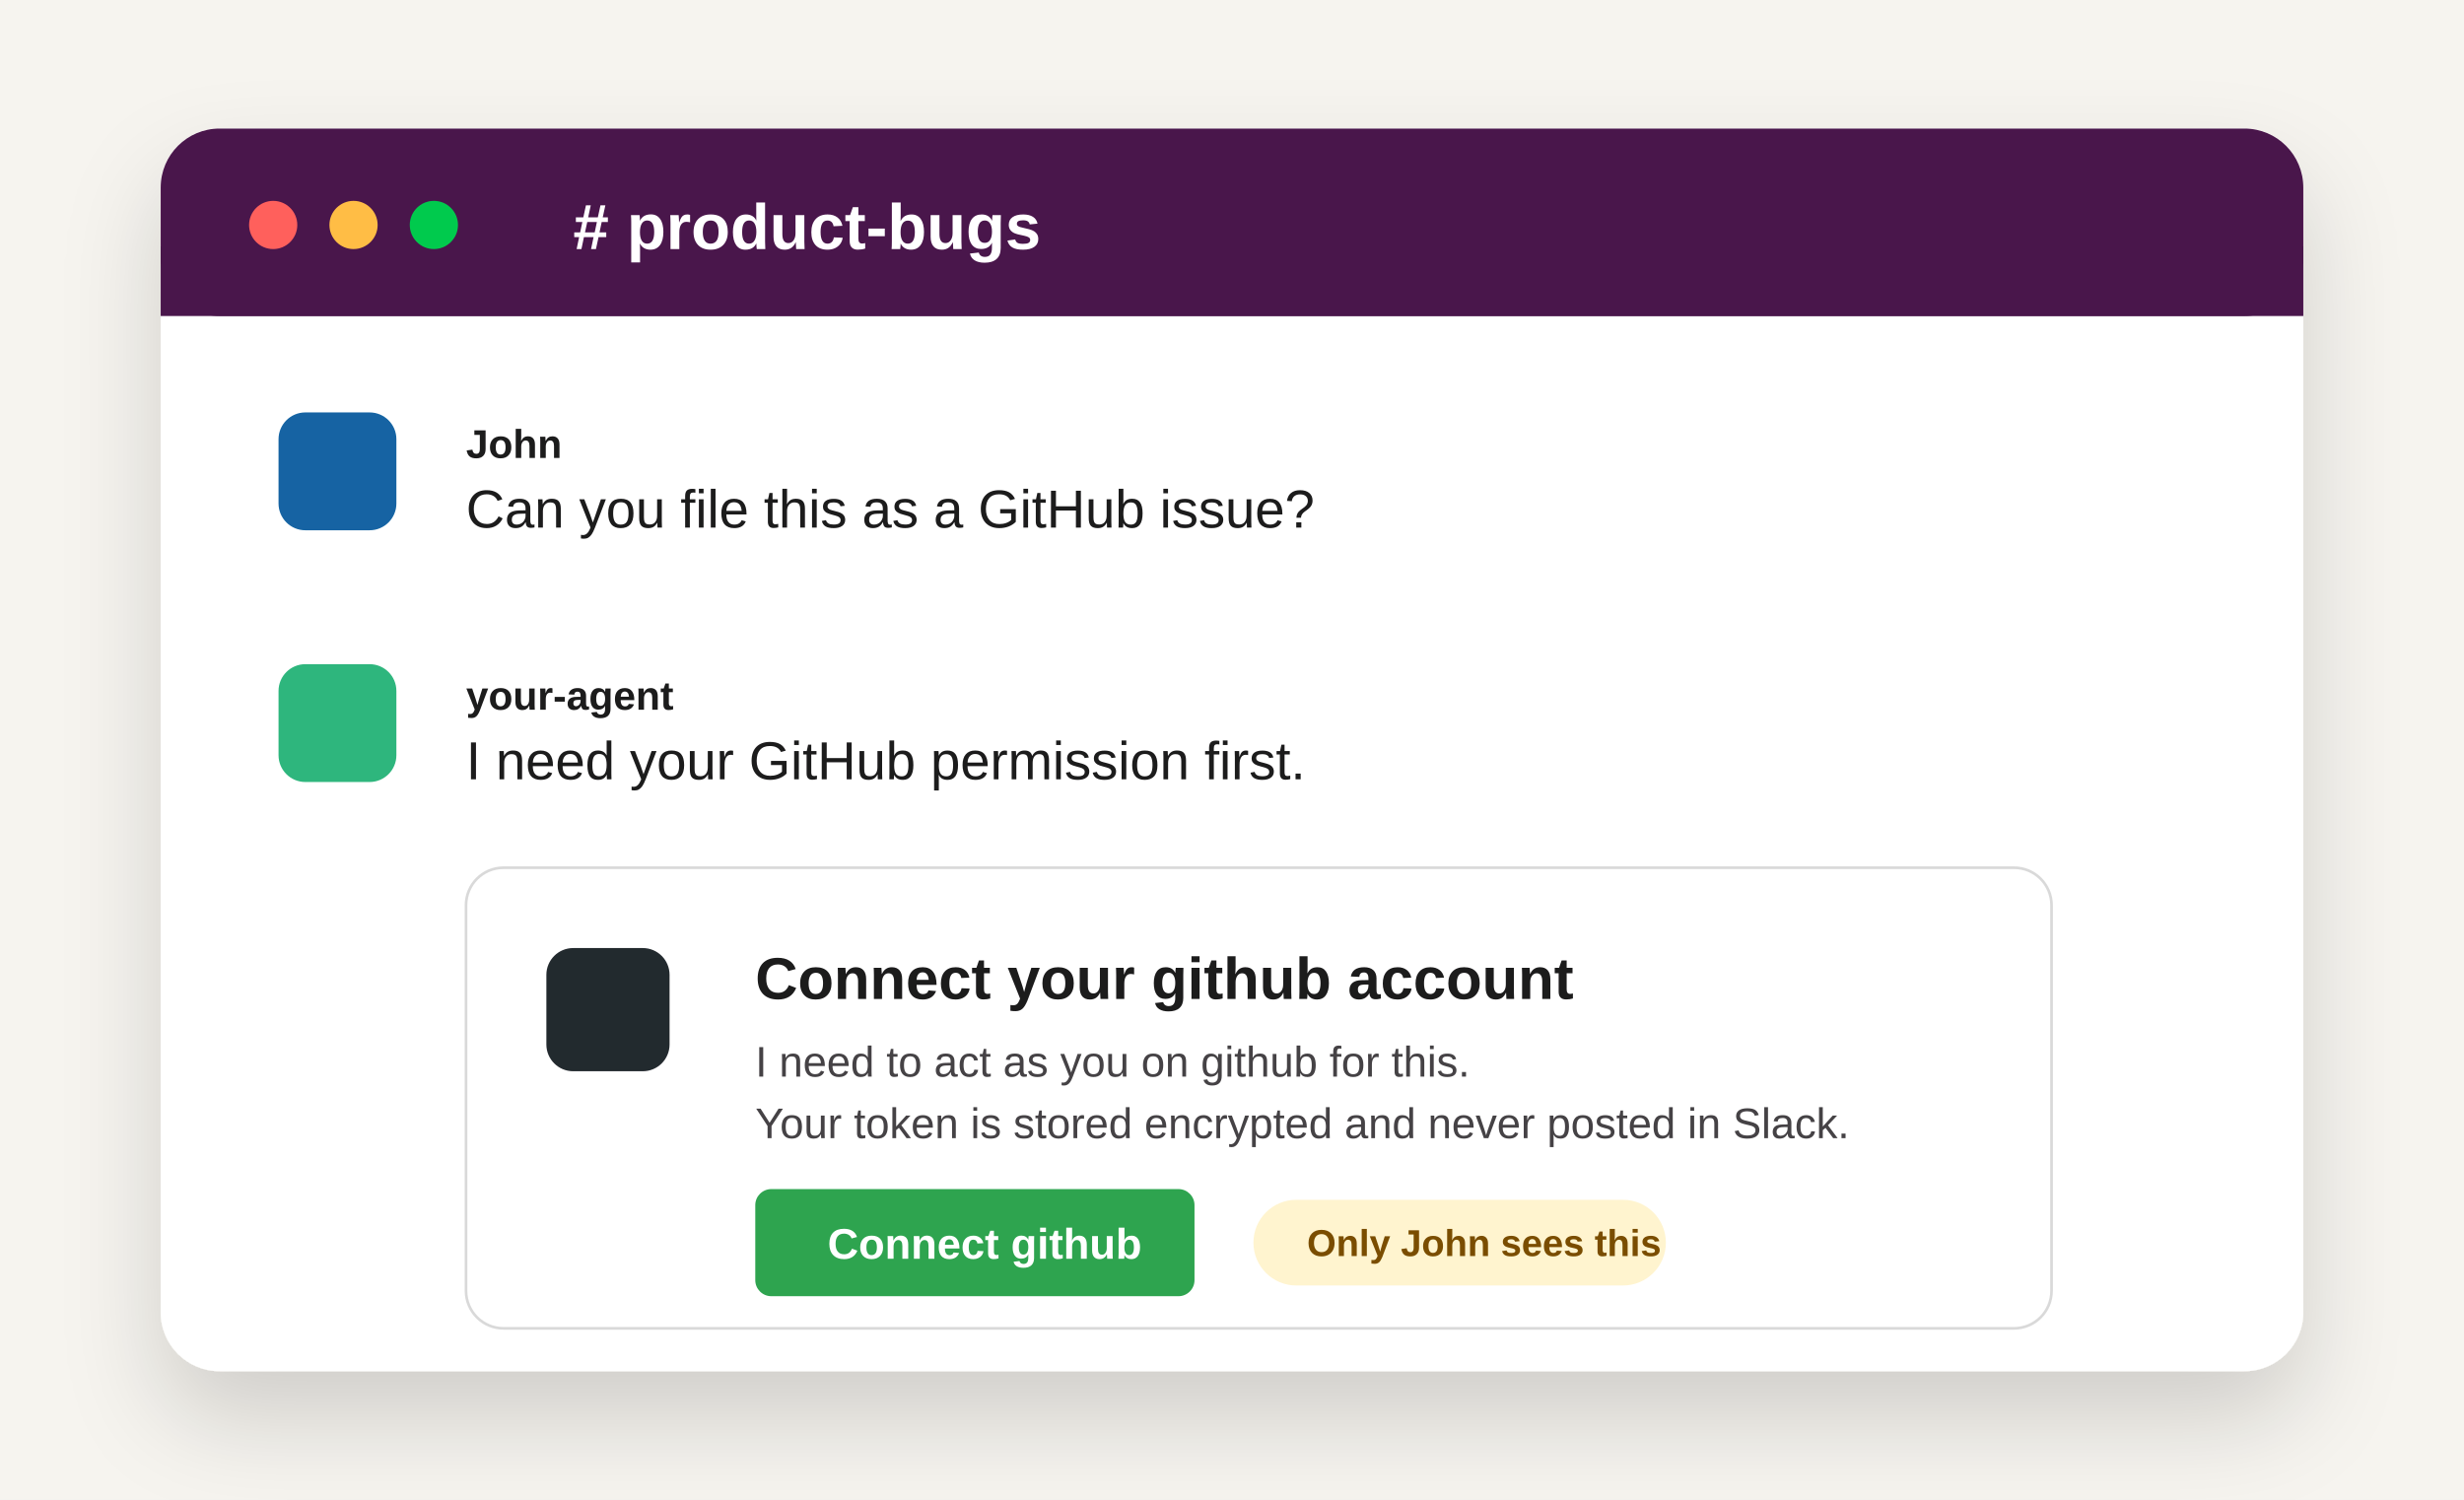
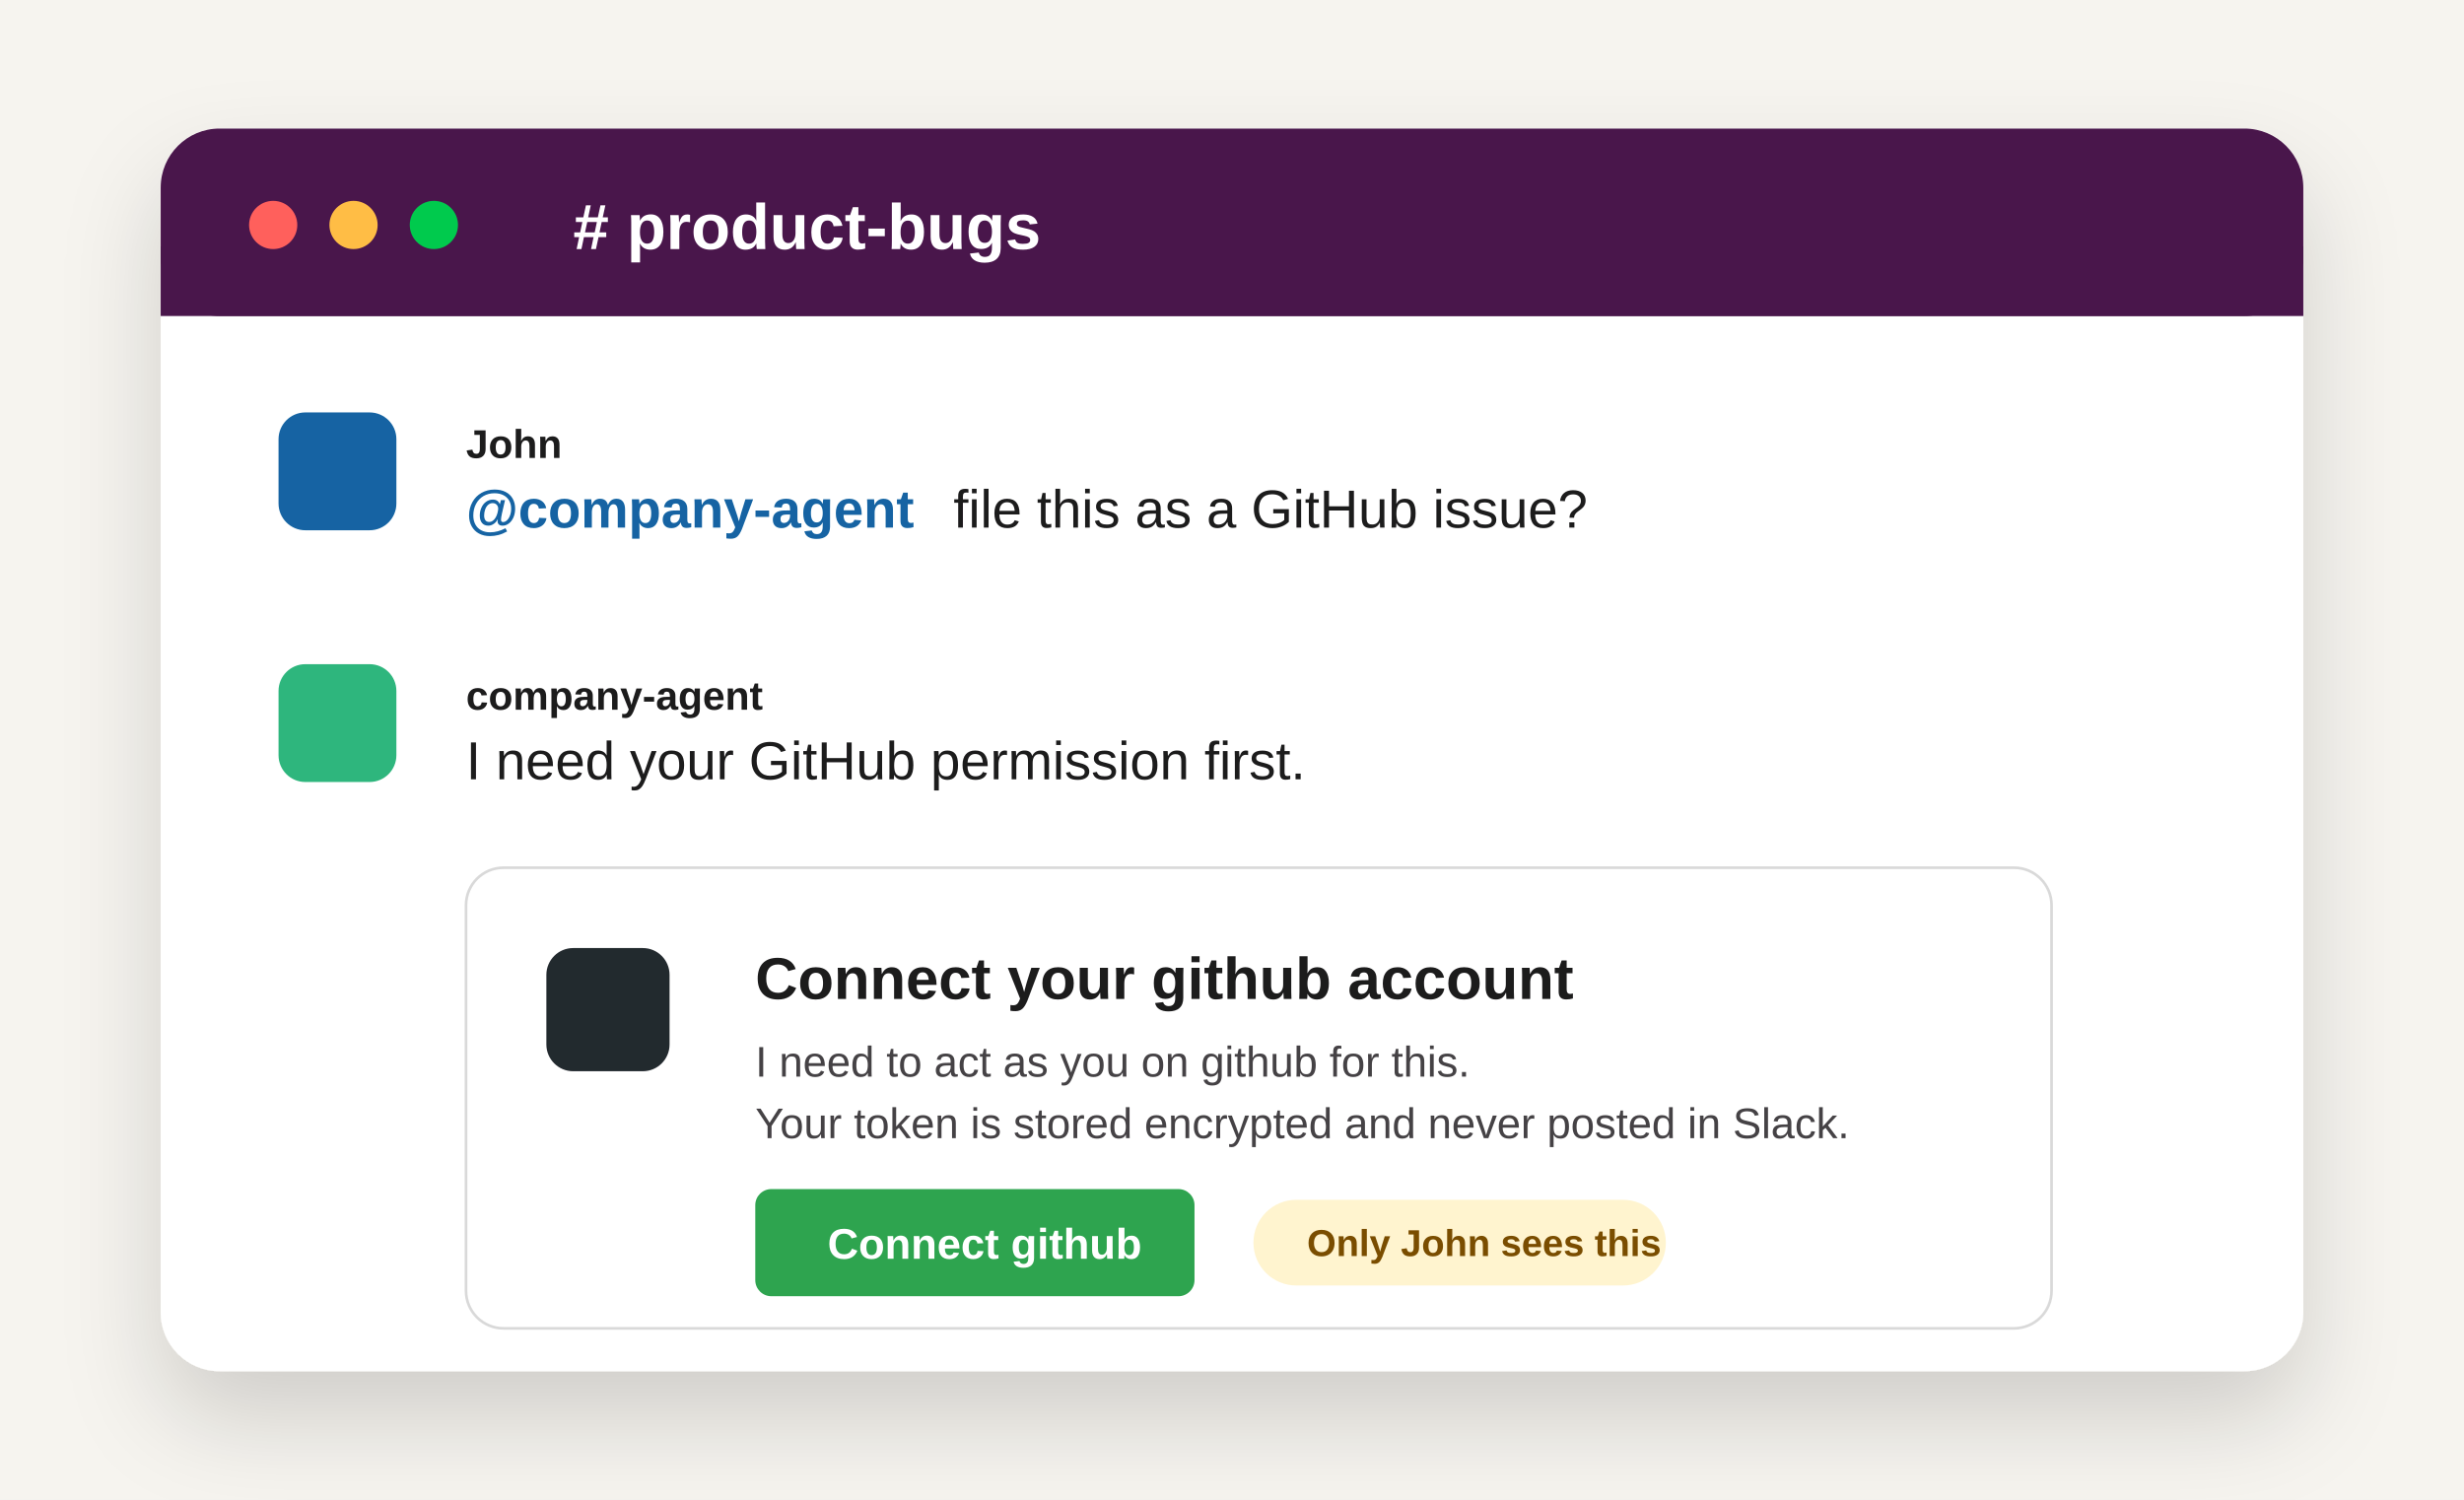
<svg xmlns="http://www.w3.org/2000/svg" width="920" height="560" viewBox="0 0 920 560" role="img" aria-labelledby="title desc">
  <defs>
    <filter id="windowShadow" x="-8%" y="-8%" width="116%" height="124%">
      <feDropShadow dx="0" dy="18" stdDeviation="18" flood-color="#1d1c1d" flood-opacity="0.16" />
    </filter>
    <style>
      .text { font-family: -apple-system, BlinkMacSystemFont, "Segoe UI", Arial, sans-serif; }
    </style>
  </defs>
  <rect width="920" height="560" fill="#f6f4ef" />
  <g filter="url(#windowShadow)">
    <rect x="60" y="48" width="800" height="464" rx="22" fill="#ffffff" />
    <rect x="60" y="48" width="800" height="70" rx="22" fill="#4a154b" />
    <rect x="60" y="92" width="800" height="26" fill="#4a154b" />
    <circle cx="102" cy="84" r="9" fill="#ff605c" />
    <circle cx="132" cy="84" r="9" fill="#ffbd44" />
    <circle cx="162" cy="84" r="9" fill="#00ca4e" />
    <text class="text" x="214" y="93" fill="#ffffff" font-size="24" font-weight="700"># product-bugs</text>
    <rect x="104" y="154" width="44" height="44" rx="10" fill="#1264a3" />
    <text class="text" x="174" y="171" fill="#1d1c1d" font-size="15" font-weight="700">John</text>
-     <text class="text" x="174" y="197" fill="#1d1c1d" font-size="20">Can you file this as a GitHub issue?</text>
+     <text class="text" x="174" y="197" fill="#1264a3" font-size="20" font-weight="700">@company-agent</text>
+     <text class="text" x="356" y="197" fill="#1d1c1d" font-size="20">file this as a GitHub issue?</text>
    <rect x="104" y="248" width="44" height="44" rx="10" fill="#2eb67d" />
-     <text class="text" x="174" y="265" fill="#1d1c1d" font-size="15" font-weight="700">your-agent</text>
+     <text class="text" x="174" y="265" fill="#1d1c1d" font-size="15" font-weight="700">company-agent</text>
    <text class="text" x="174" y="291" fill="#1d1c1d" font-size="20">I need your GitHub permission first.</text>
    <rect x="174" y="324" width="592" height="172" rx="14" fill="#ffffff" stroke="#d9d9d9" />
    <rect x="204" y="354" width="46" height="46" rx="10" fill="#24292f" />
    <text class="text" x="282" y="373" fill="#1d1c1d" font-size="22" font-weight="800">Connect your github account</text>
    <text class="text" x="282" y="402" fill="#454245" font-size="16">I need to act as you on github for this.</text>
    <text class="text" x="282" y="425" fill="#454245" font-size="16">Your token is stored encrypted and never posted in Slack.</text>
    <rect x="282" y="444" width="164" height="40" rx="6" fill="#2ea44f" />
    <text class="text" x="309" y="470" fill="#ffffff" font-size="16" font-weight="800">Connect github</text>
    <rect x="468" y="448" width="154" height="32" rx="16" fill="#fff4cf" />
    <text class="text" x="488" y="469" fill="#7a4d00" font-size="14" font-weight="700">Only John sees this</text>
  </g>
</svg>
